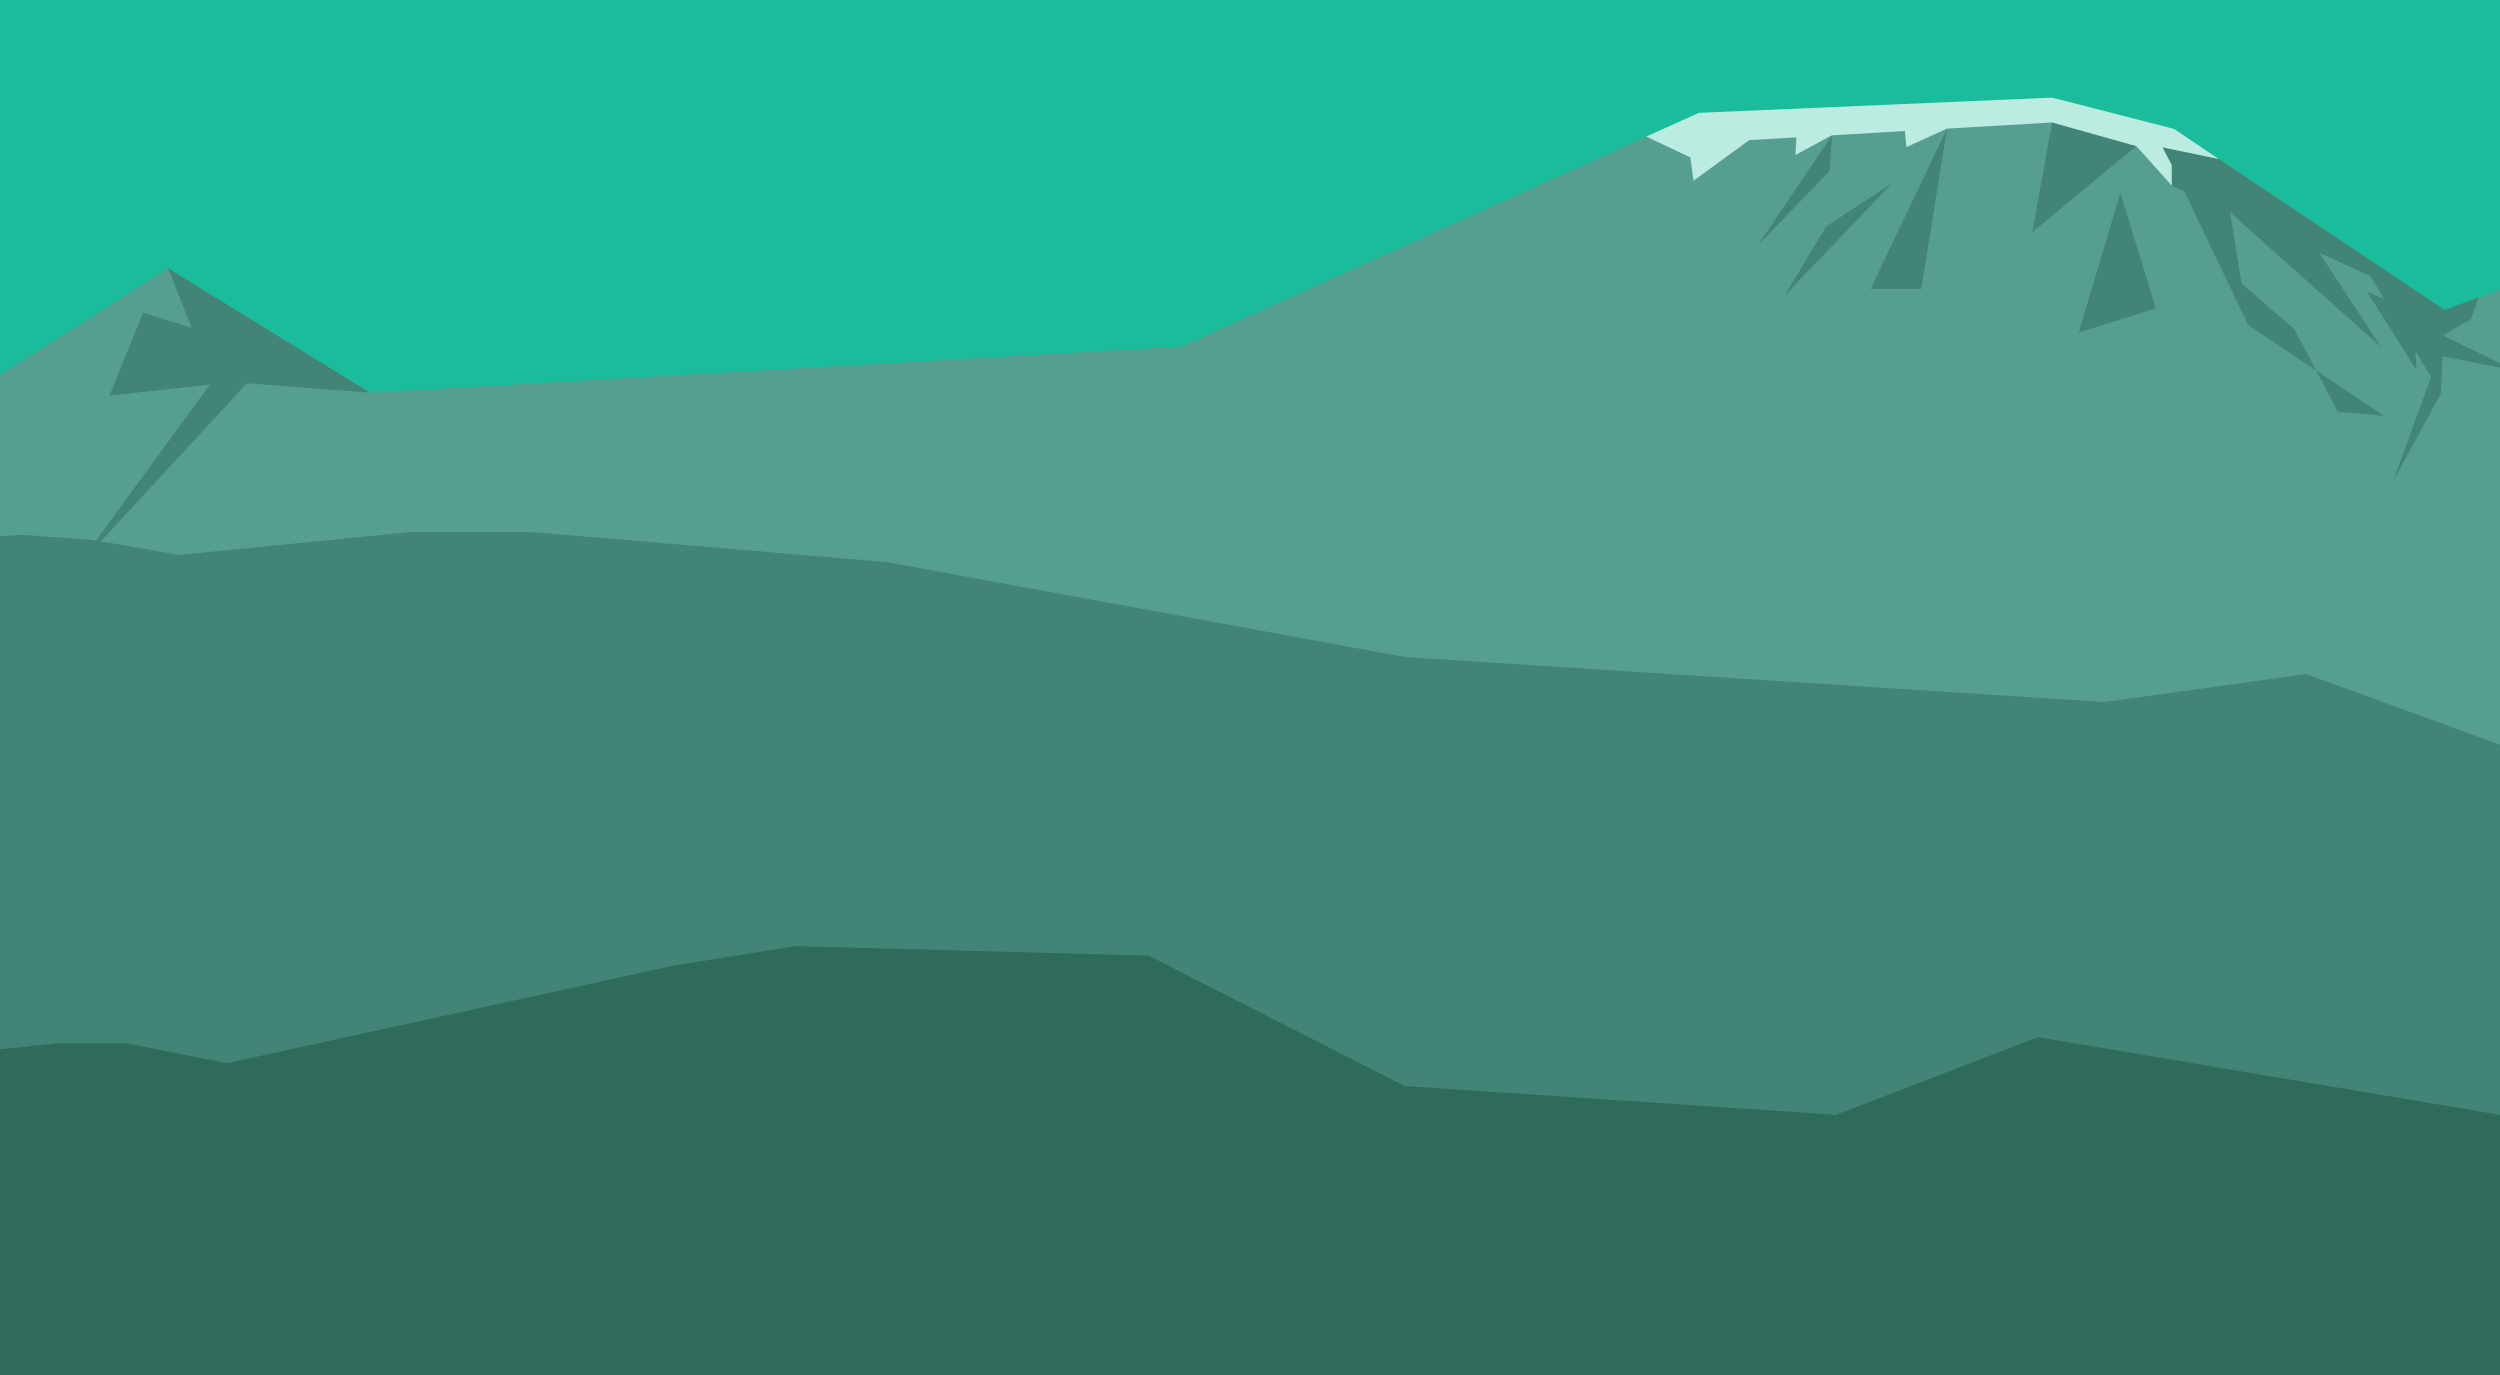
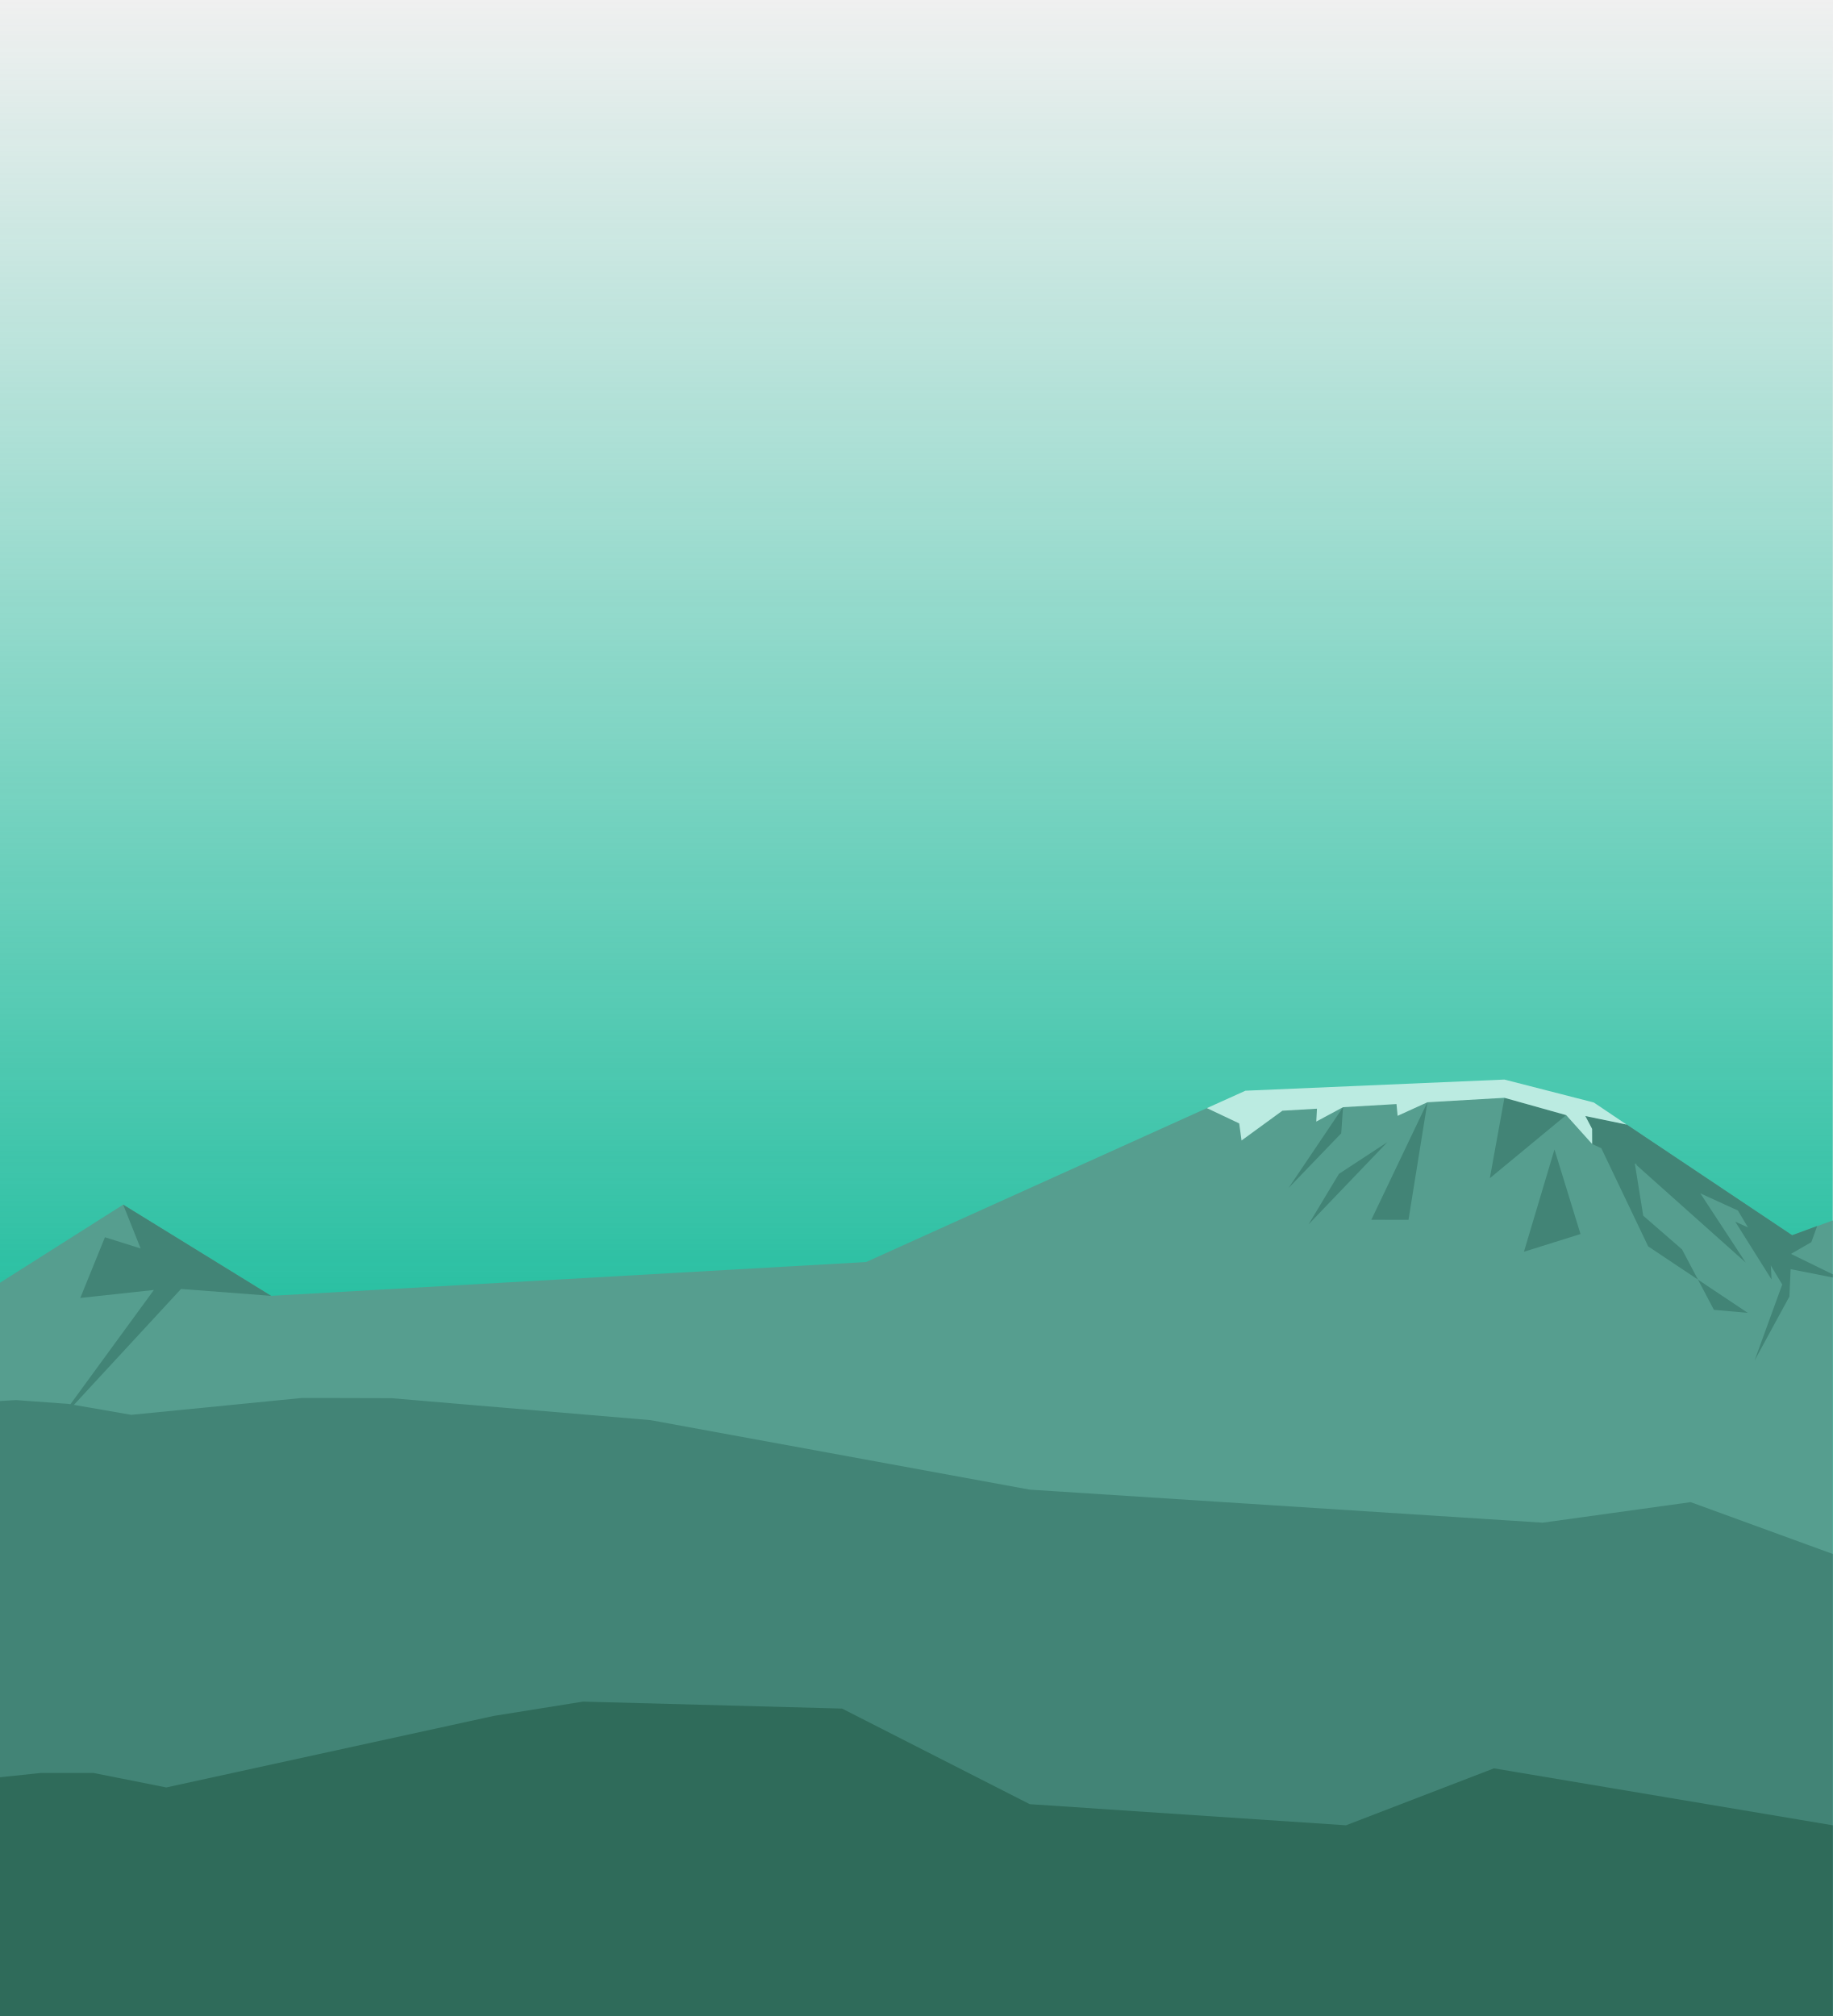
- <svg xmlns="http://www.w3.org/2000/svg" width="800.001" height="440" viewBox="0 0 800.001 440" version="1.1" id="svg8">
-   <defs id="defs2" />
-   <g id="layer1" transform="translate(-13.87441,-610.3691)">
-     <rect style="display:inline;fill:#1abc9c;fill-opacity:1;fill-rule:evenodd;stroke-width:0.412" id="rect250371" width="800" height="440" x="13.875" y="610.369" />
+ <svg xmlns="http://www.w3.org/2000/svg" xmlns:xlink="http://www.w3.org/1999/xlink" width="800.001" height="880" viewBox="0 0 800.001 880" version="1.1" id="svg8" xml:space="preserve">
+   <defs id="defs2">
+     <linearGradient id="linearGradient895">
+       <stop style="stop-color:#1abc9c;stop-opacity:0;" offset="0" id="stop891" />
+       <stop style="stop-color:#1abc9c;stop-opacity:1;" offset="1" id="stop893" />
+     </linearGradient>
+     <clipPath clipPathUnits="userSpaceOnUse" id="clipPath290923">
+       <rect style="opacity:0.7;fill:#2f6b5a;fill-opacity:1;fill-rule:evenodd;stroke:none;stroke-width:2.709;stroke-linecap:round;stroke-linejoin:round;stroke-miterlimit:4;stroke-dasharray:none;stroke-opacity:1;paint-order:markers fill stroke" id="rect290925" width="309.656" height="170.309" x="-358.015" y="775.278" />
+     </clipPath>
+     <clipPath clipPathUnits="userSpaceOnUse" id="clipPath292441">
+       <rect style="opacity:0.7;fill:#ffffff;fill-opacity:1;fill-rule:evenodd;stroke:none;stroke-width:4.188;stroke-linecap:round;stroke-linejoin:round;stroke-miterlimit:4;stroke-dasharray:none;stroke-opacity:1;paint-order:markers fill stroke" id="rect292443" width="478.644" height="263.223" x="-510.894" y="765.68" />
+     </clipPath>
+     <linearGradient xlink:href="#linearGradient895" id="linearGradient897" x1="13.874" y1="170.369" x2="13.874" y2="781.92" gradientUnits="userSpaceOnUse" />
+   </defs>
+   <g id="layer1" transform="translate(-13.87441,-170.3691)">
+     <rect style="display:inline;fill:url(#linearGradient897);fill-opacity:1;fill-rule:evenodd;stroke-width:0.583" id="rect250371" width="800" height="880" x="13.875" y="170.369" />
    <path id="path287238" style="opacity:1;fill:#569e8f;fill-opacity:1;stroke:none;stroke-width:0.442px;stroke-linecap:butt;stroke-linejoin:miter;stroke-opacity:1" d="m 13.875,730.293 53.765,-34.079 64.589,39.804 259.699,-14.766 148.753,-67.182 129.872,-4.508 53.329,11.684 72.258,48.318 17.735,-6.464 V 1050.369 H 13.875 Z" />
    <path id="path287240" style="opacity:1;fill:#428476;fill-opacity:1;stroke:none;stroke-width:0.279px;stroke-linecap:butt;stroke-linejoin:miter;stroke-opacity:1" d="m 318.152,21.336 -6.375,35.107 33.322,-27.545 z m -33.617,1.957 -24.482,51.285 16.221,0.029 z M 247.705,25.438 223.895,60.746 246.908,36.842 Z m 105.752,3.855 2.953,5.613 0.025,6.609 4.002,1.826 20.457,42.848 21.734,14.516 -6.957,-13.188 -16.934,-14.715 -3.668,-22.787 1.08,0.494 -0.572,0.01 47.885,42.738 -19.805,-30.201 16.387,7.475 4.42,7.377 -5.555,-2.492 15.855,25.254 -0.344,-6.145 4.99,8.328 -12.113,33.268 15.246,-28.039 0.533,-11.934 18.375,3.631 0.012,-1.381 -18.092,-8.846 0.008,-0.154 8.736,-5.047 2.561,-7.055 -10.938,4.043 -72.258,-48.318 z m 49.172,71.412 6.957,13.186 14.777,1.328 z M 267.074,40.68 245.912,54.545 232.639,76.619 Z m 72.918,3.223 -13.328,44.646 24.693,-7.742 z m -624.752,24.086 7.621,19.115 -15.582,-4.889 -10.764,26.504 32.127,-3.494 -36.438,49.887 -0.922,-0.16 -22.824,-1.664 -6.984,0.406 v 268.449 h 800 V 220.461 l -62.037,-22.619 -64.596,8.965 -223.852,-14.418 -165.588,-30.35 -113.066,-9.574 -38.998,-0.104 -74.594,7.367 -25.008,-4.35 46.758,-50.596 39.336,3.01 z" transform="translate(352.3998,628.2263)" />
    <path id="path287242" style="opacity:1;fill:#2f6b5a;fill-opacity:1;stroke:none;stroke-width:0.35px;stroke-linecap:butt;stroke-linejoin:miter;stroke-opacity:1" d="M 813.875,967.126 665.979,942.269 601.384,967.126 463.346,957.905 381.435,916.177 268.368,913.135 229.371,919.384 86.449,950.606 54.606,944.269 H 31.781 L 13.875,946.16 V 1050.369 H 813.875 Z" />
    <path id="path287244" style="opacity:1;fill:#bbebe1;fill-opacity:1;stroke:none;stroke-width:0.442px;stroke-linecap:butt;stroke-linejoin:miter;stroke-opacity:1" d="m 573.638,655.204 -17.833,12.997 -1.027,-7.453 -14.097,-6.676 16.818,-7.598 113.054,-4.871 38.993,10.007 14.336,9.638 -18.025,-3.729 2.953,5.613 0.026,6.61 -11.337,-12.618 -26.947,-7.561 -33.617,1.957 -13.008,5.922 -0.487,-5.137 -23.336,1.358 -11.682,6.284 0.299,-5.622 z" />
  </g>
</svg>
